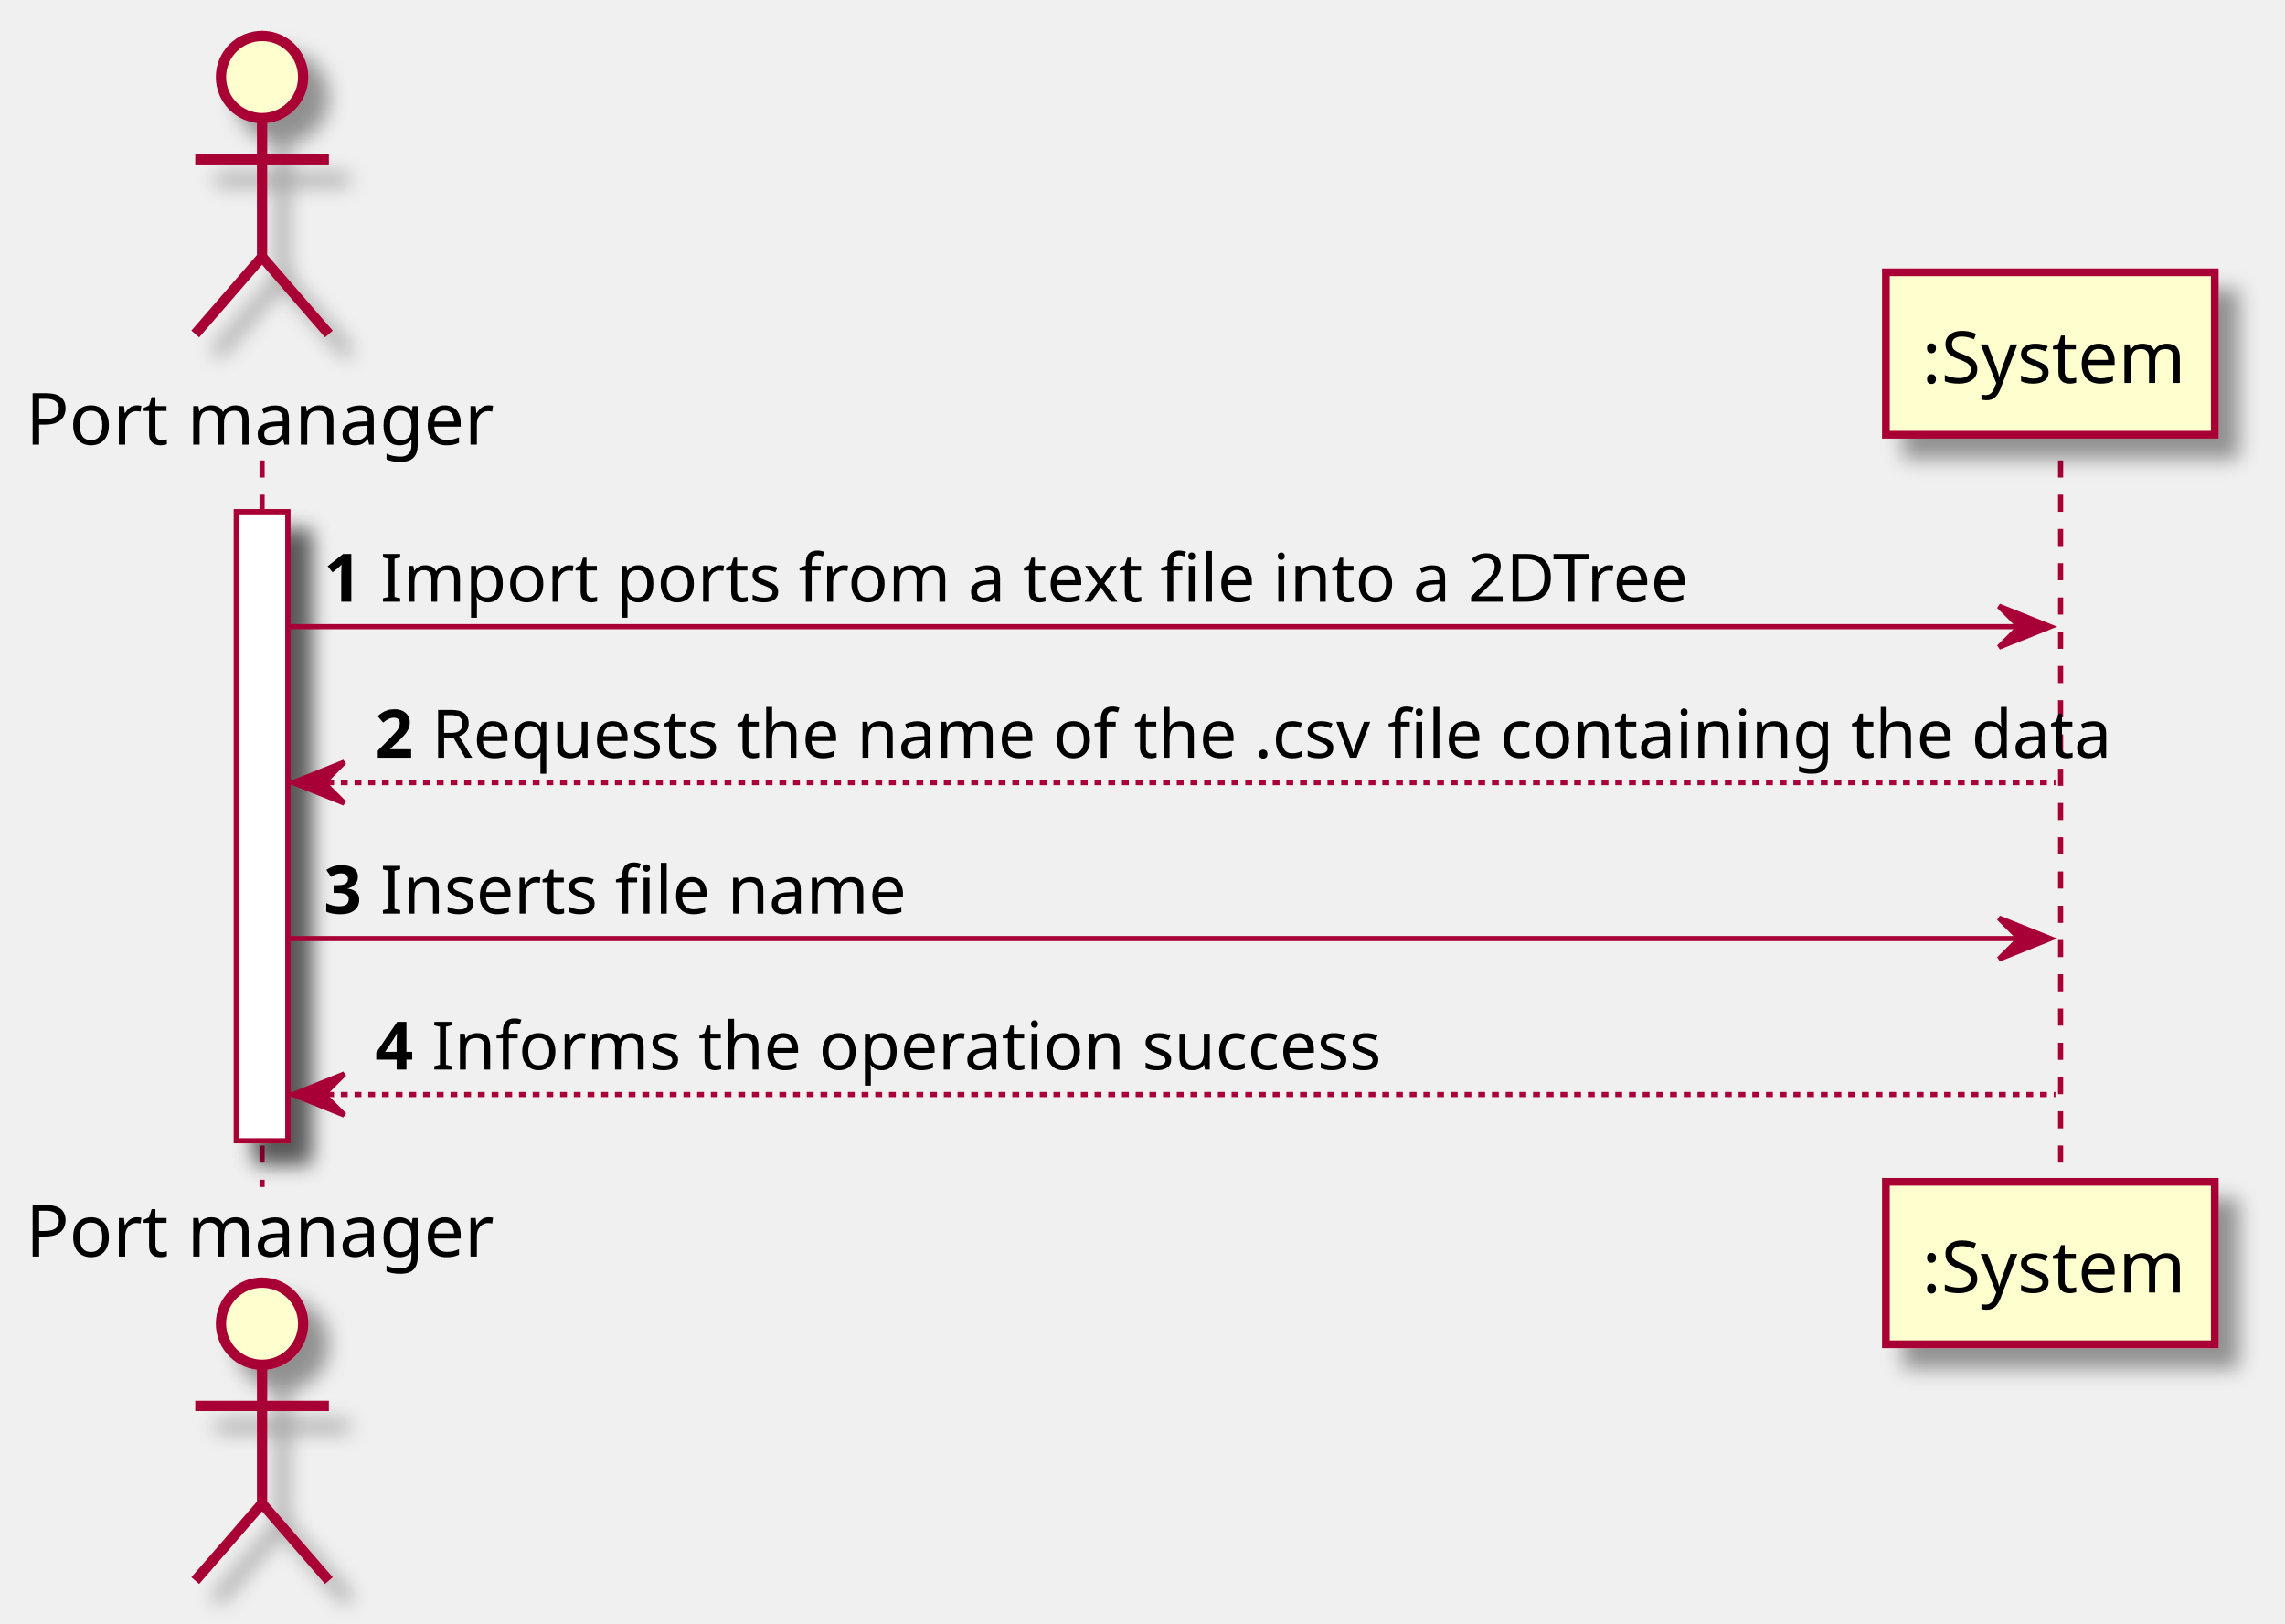
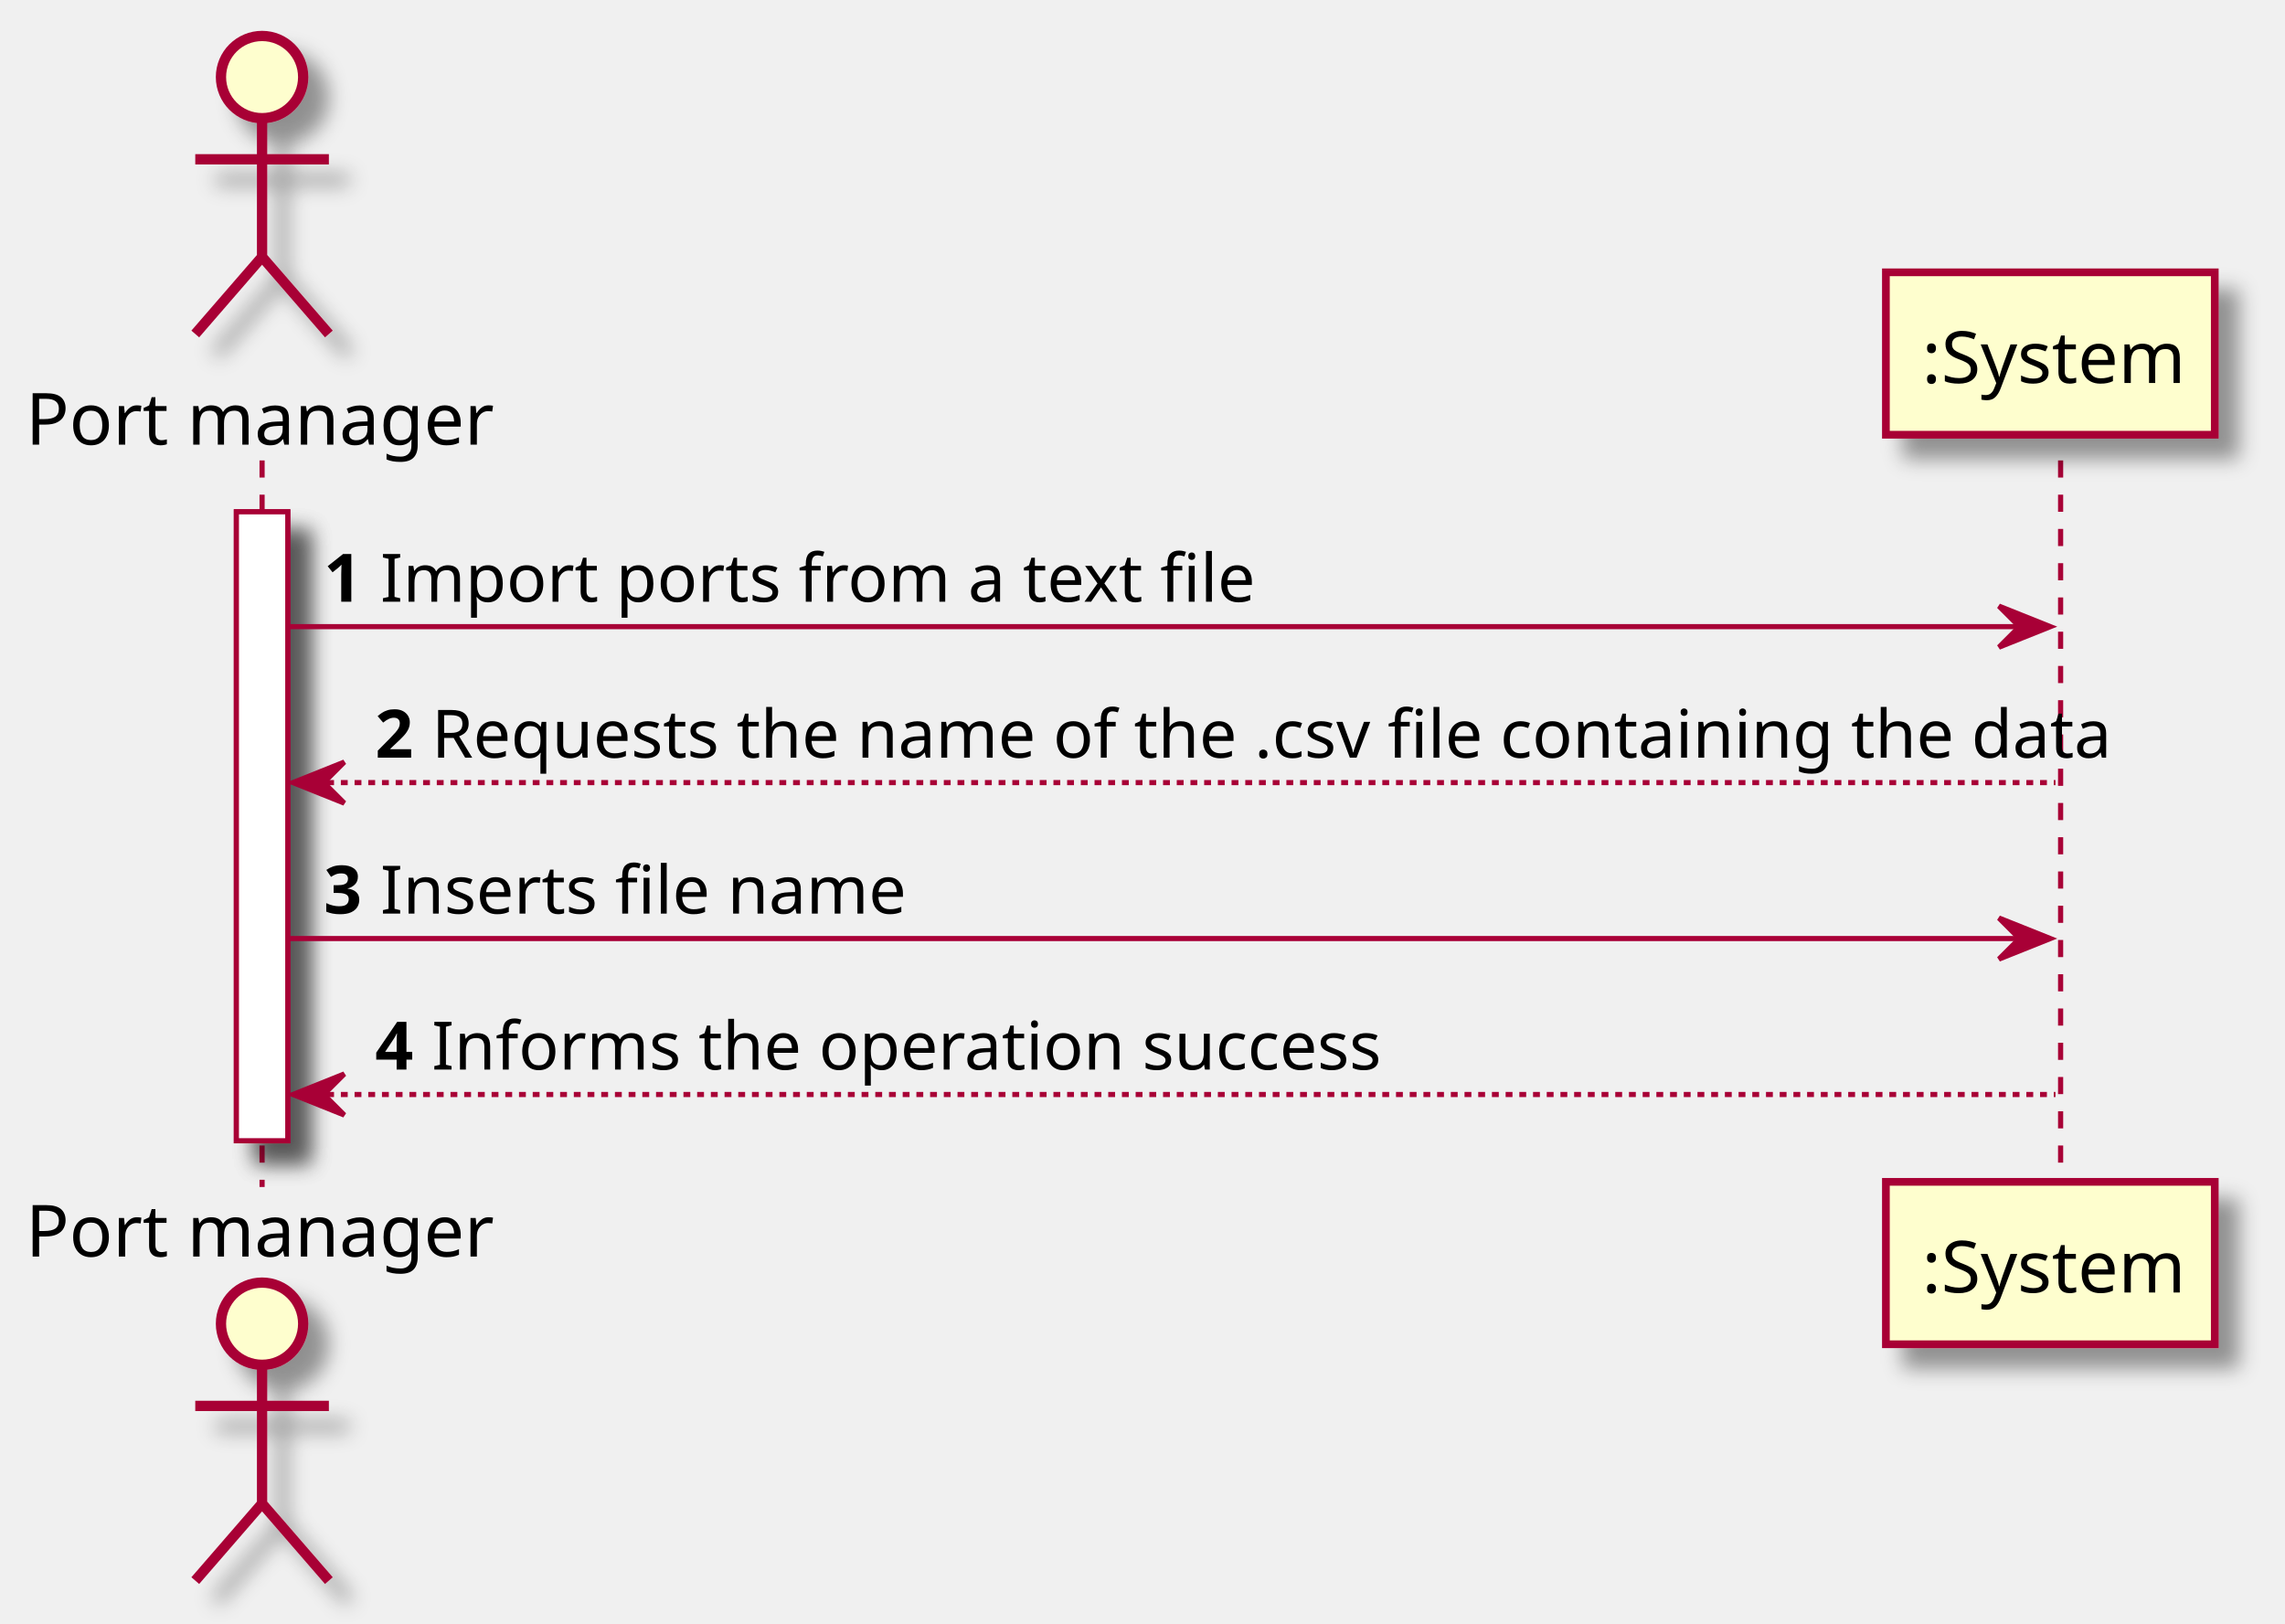
<svg xmlns="http://www.w3.org/2000/svg" contentScriptType="application/ecmascript" contentStyleType="text/css" height="474px" preserveAspectRatio="none" style="width:667px;height:474px;" version="1.1" viewBox="0 0 667 474" width="667.5px" zoomAndPan="magnify">
  <defs>
-     <filter height="300%" id="f4pr3tbzqsjzk" width="300%" x="-1" y="-1">
+     <filter height="300%" id="f14szt3hhwc8zl" width="300%" x="-1" y="-1">
      <feGaussianBlur result="blurOut" stdDeviation="3.0" />
      <feColorMatrix in="blurOut" result="blurOut2" type="matrix" values="0 0 0 0 0 0 0 0 0 0 0 0 0 0 0 0 0 0 .4 0" />
      <feOffset dx="6.0" dy="6.0" in="blurOut2" result="blurOut3" />
      <feBlend in="SourceGraphic" in2="blurOut3" mode="normal" />
    </filter>
  </defs>
  <g>
-     <rect fill="#FFFFFF" filter="url(#f4pr3tbzqsjzk)" height="183.609" style="stroke:#A80036;stroke-width:1.5;" width="15" x="69" y="149.414" />
+     <rect fill="#FFFFFF" filter="url(#f14szt3hhwc8zl)" height="183.609" style="stroke:#A80036;stroke-width:1.5;" width="15" x="69" y="149.414" />
    <line style="stroke:#A80036;stroke-width:1.5;stroke-dasharray:5.0,5.0;" x1="76.5" x2="76.5" y1="134.414" y2="346.523" />
    <line style="stroke:#A80036;stroke-width:1.5;stroke-dasharray:5.0,5.0;" x1="601.5" x2="601.5" y1="134.414" y2="346.523" />
    <text fill="#000000" font-family="sans-serif" font-size="21" lengthAdjust="spacing" textLength="129" x="7.5" y="129.8">Port manager</text>
-     <ellipse cx="76.5" cy="22.5" fill="#FEFECE" filter="url(#f4pr3tbzqsjzk)" rx="12" ry="12" style="stroke:#A80036;stroke-width:3.0;" />
-     <path d="M76.5,34.5 L76.5,75 M57,46.5 L96,46.5 M76.5,75 L57,97.5 M76.5,75 L96,97.5 " fill="none" filter="url(#f4pr3tbzqsjzk)" style="stroke:#A80036;stroke-width:3.0;" />
+     <ellipse cx="76.5" cy="22.5" fill="#FEFECE" filter="url(#f14szt3hhwc8zl)" rx="12" ry="12" style="stroke:#A80036;stroke-width:3.0;" />
+     <path d="M76.5,34.5 L76.5,75 M57,46.5 L96,46.5 M76.5,75 L57,97.5 M76.5,75 L96,97.5 " fill="none" filter="url(#f14szt3hhwc8zl)" style="stroke:#A80036;stroke-width:3.0;" />
    <text fill="#000000" font-family="sans-serif" font-size="21" lengthAdjust="spacing" textLength="129" x="7.5" y="366.823">Port manager</text>
-     <ellipse cx="76.5" cy="386.438" fill="#FEFECE" filter="url(#f4pr3tbzqsjzk)" rx="12" ry="12" style="stroke:#A80036;stroke-width:3.0;" />
-     <path d="M76.5,398.438 L76.5,438.938 M57,410.438 L96,410.438 M76.5,438.938 L57,461.438 M76.5,438.938 L96,461.438 " fill="none" filter="url(#f4pr3tbzqsjzk)" style="stroke:#A80036;stroke-width:3.0;" />
-     <rect fill="#FEFECE" filter="url(#f4pr3tbzqsjzk)" height="47.414" style="stroke:#A80036;stroke-width:2.25;" width="96" x="550.5" y="79.5" />
+     <ellipse cx="76.5" cy="386.438" fill="#FEFECE" filter="url(#f14szt3hhwc8zl)" rx="12" ry="12" style="stroke:#A80036;stroke-width:3.0;" />
+     <path d="M76.5,398.438 L76.5,438.938 M57,410.438 L96,410.438 M76.5,438.938 L57,461.438 M76.5,438.938 L96,461.438 " fill="none" filter="url(#f14szt3hhwc8zl)" style="stroke:#A80036;stroke-width:3.0;" />
+     <rect fill="#FEFECE" filter="url(#f14szt3hhwc8zl)" height="47.414" style="stroke:#A80036;stroke-width:2.25;" width="96" x="550.5" y="79.5" />
    <text fill="#000000" font-family="sans-serif" font-size="21" lengthAdjust="spacing" textLength="75" x="561" y="111.8">:System</text>
-     <rect fill="#FEFECE" filter="url(#f4pr3tbzqsjzk)" height="47.414" style="stroke:#A80036;stroke-width:2.25;" width="96" x="550.5" y="345.023" />
+     <rect fill="#FEFECE" filter="url(#f14szt3hhwc8zl)" height="47.414" style="stroke:#A80036;stroke-width:2.25;" width="96" x="550.5" y="345.023" />
    <text fill="#000000" font-family="sans-serif" font-size="21" lengthAdjust="spacing" textLength="75" x="561" y="377.323">:System</text>
-     <rect fill="#FFFFFF" filter="url(#f4pr3tbzqsjzk)" height="183.609" style="stroke:#A80036;stroke-width:1.5;" width="15" x="69" y="149.414" />
+     <rect fill="#FFFFFF" filter="url(#f14szt3hhwc8zl)" height="183.609" style="stroke:#A80036;stroke-width:1.5;" width="15" x="69" y="149.414" />
    <polygon fill="#A80036" points="583.5,176.941,598.5,182.941,583.5,188.941,589.5,182.941" style="stroke:#A80036;stroke-width:1.5;" />
    <line style="stroke:#A80036;stroke-width:1.5;" x1="84" x2="592.5" y1="182.941" y2="182.941" />
    <text fill="#000000" font-family="sans-serif" font-size="19.5" font-weight="bold" lengthAdjust="spacing" textLength="10.5" x="94.5" y="175.657">1</text>
-     <text fill="#000000" font-family="sans-serif" font-size="19.5" lengthAdjust="spacing" textLength="354" x="111" y="175.657">Import ports from a text file into a 2DTree</text>
+     <text fill="#000000" font-family="sans-serif" font-size="19.5" lengthAdjust="spacing" textLength="232.5" x="111" y="175.657">Import ports from a text file</text>
    <polygon fill="#A80036" points="100.5,222.469,85.5,228.469,100.5,234.469,94.5,228.469" style="stroke:#A80036;stroke-width:1.5;" />
    <line style="stroke:#A80036;stroke-width:1.5;stroke-dasharray:2.0,2.0;" x1="91.5" x2="600" y1="228.469" y2="228.469" />
    <text fill="#000000" font-family="sans-serif" font-size="19.5" font-weight="bold" lengthAdjust="spacing" textLength="10.5" x="109.5" y="221.184">2</text>
    <text fill="#000000" font-family="sans-serif" font-size="19.5" lengthAdjust="spacing" textLength="465" x="126" y="221.184">Requests the name of the .csv file containing the data</text>
    <polygon fill="#A80036" points="583.5,267.996,598.5,273.996,583.5,279.996,589.5,273.996" style="stroke:#A80036;stroke-width:1.5;" />
    <line style="stroke:#A80036;stroke-width:1.5;" x1="84" x2="592.5" y1="273.996" y2="273.996" />
    <text fill="#000000" font-family="sans-serif" font-size="19.5" font-weight="bold" lengthAdjust="spacing" textLength="10.5" x="94.5" y="266.711">3</text>
    <text fill="#000000" font-family="sans-serif" font-size="19.5" lengthAdjust="spacing" textLength="142.5" x="111" y="266.711">Inserts file name</text>
    <polygon fill="#A80036" points="100.5,313.523,85.5,319.523,100.5,325.523,94.5,319.523" style="stroke:#A80036;stroke-width:1.5;" />
    <line style="stroke:#A80036;stroke-width:1.5;stroke-dasharray:2.0,2.0;" x1="91.5" x2="600" y1="319.523" y2="319.523" />
    <text fill="#000000" font-family="sans-serif" font-size="19.5" font-weight="bold" lengthAdjust="spacing" textLength="10.5" x="109.5" y="312.239">4</text>
    <text fill="#000000" font-family="sans-serif" font-size="19.5" lengthAdjust="spacing" textLength="261" x="126" y="312.239">Informs the operation success</text>
  </g>
</svg>
